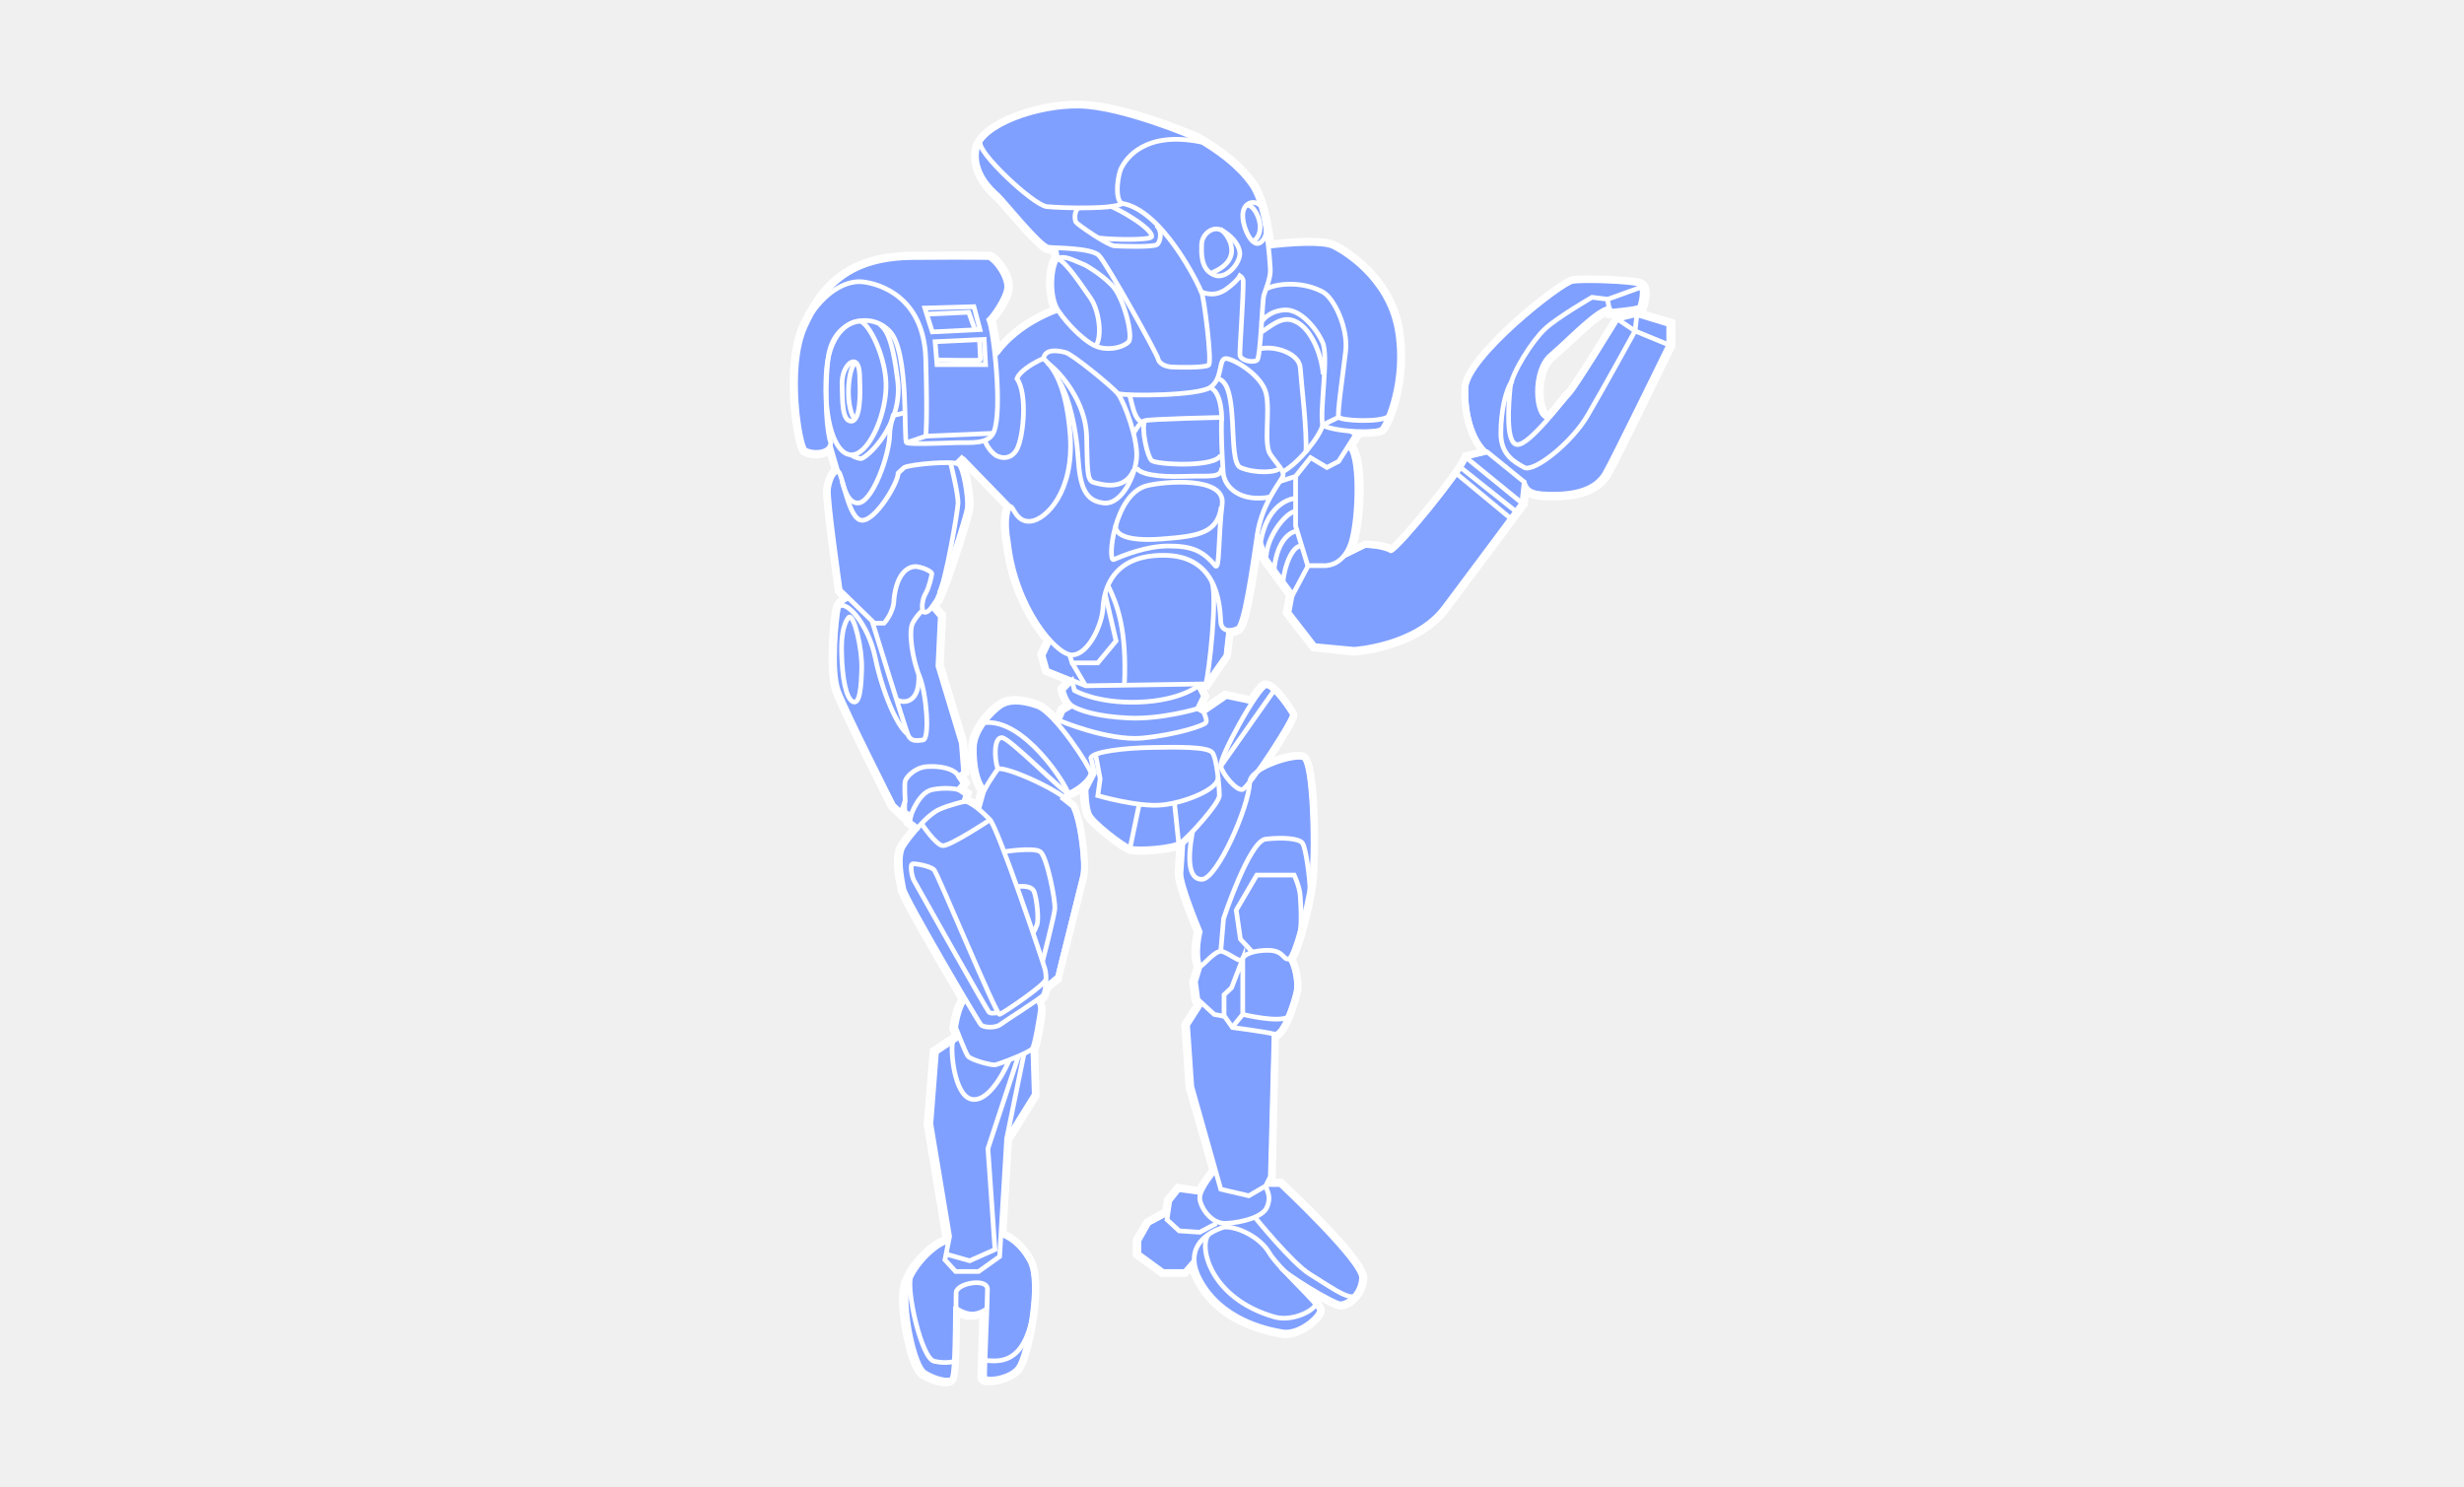
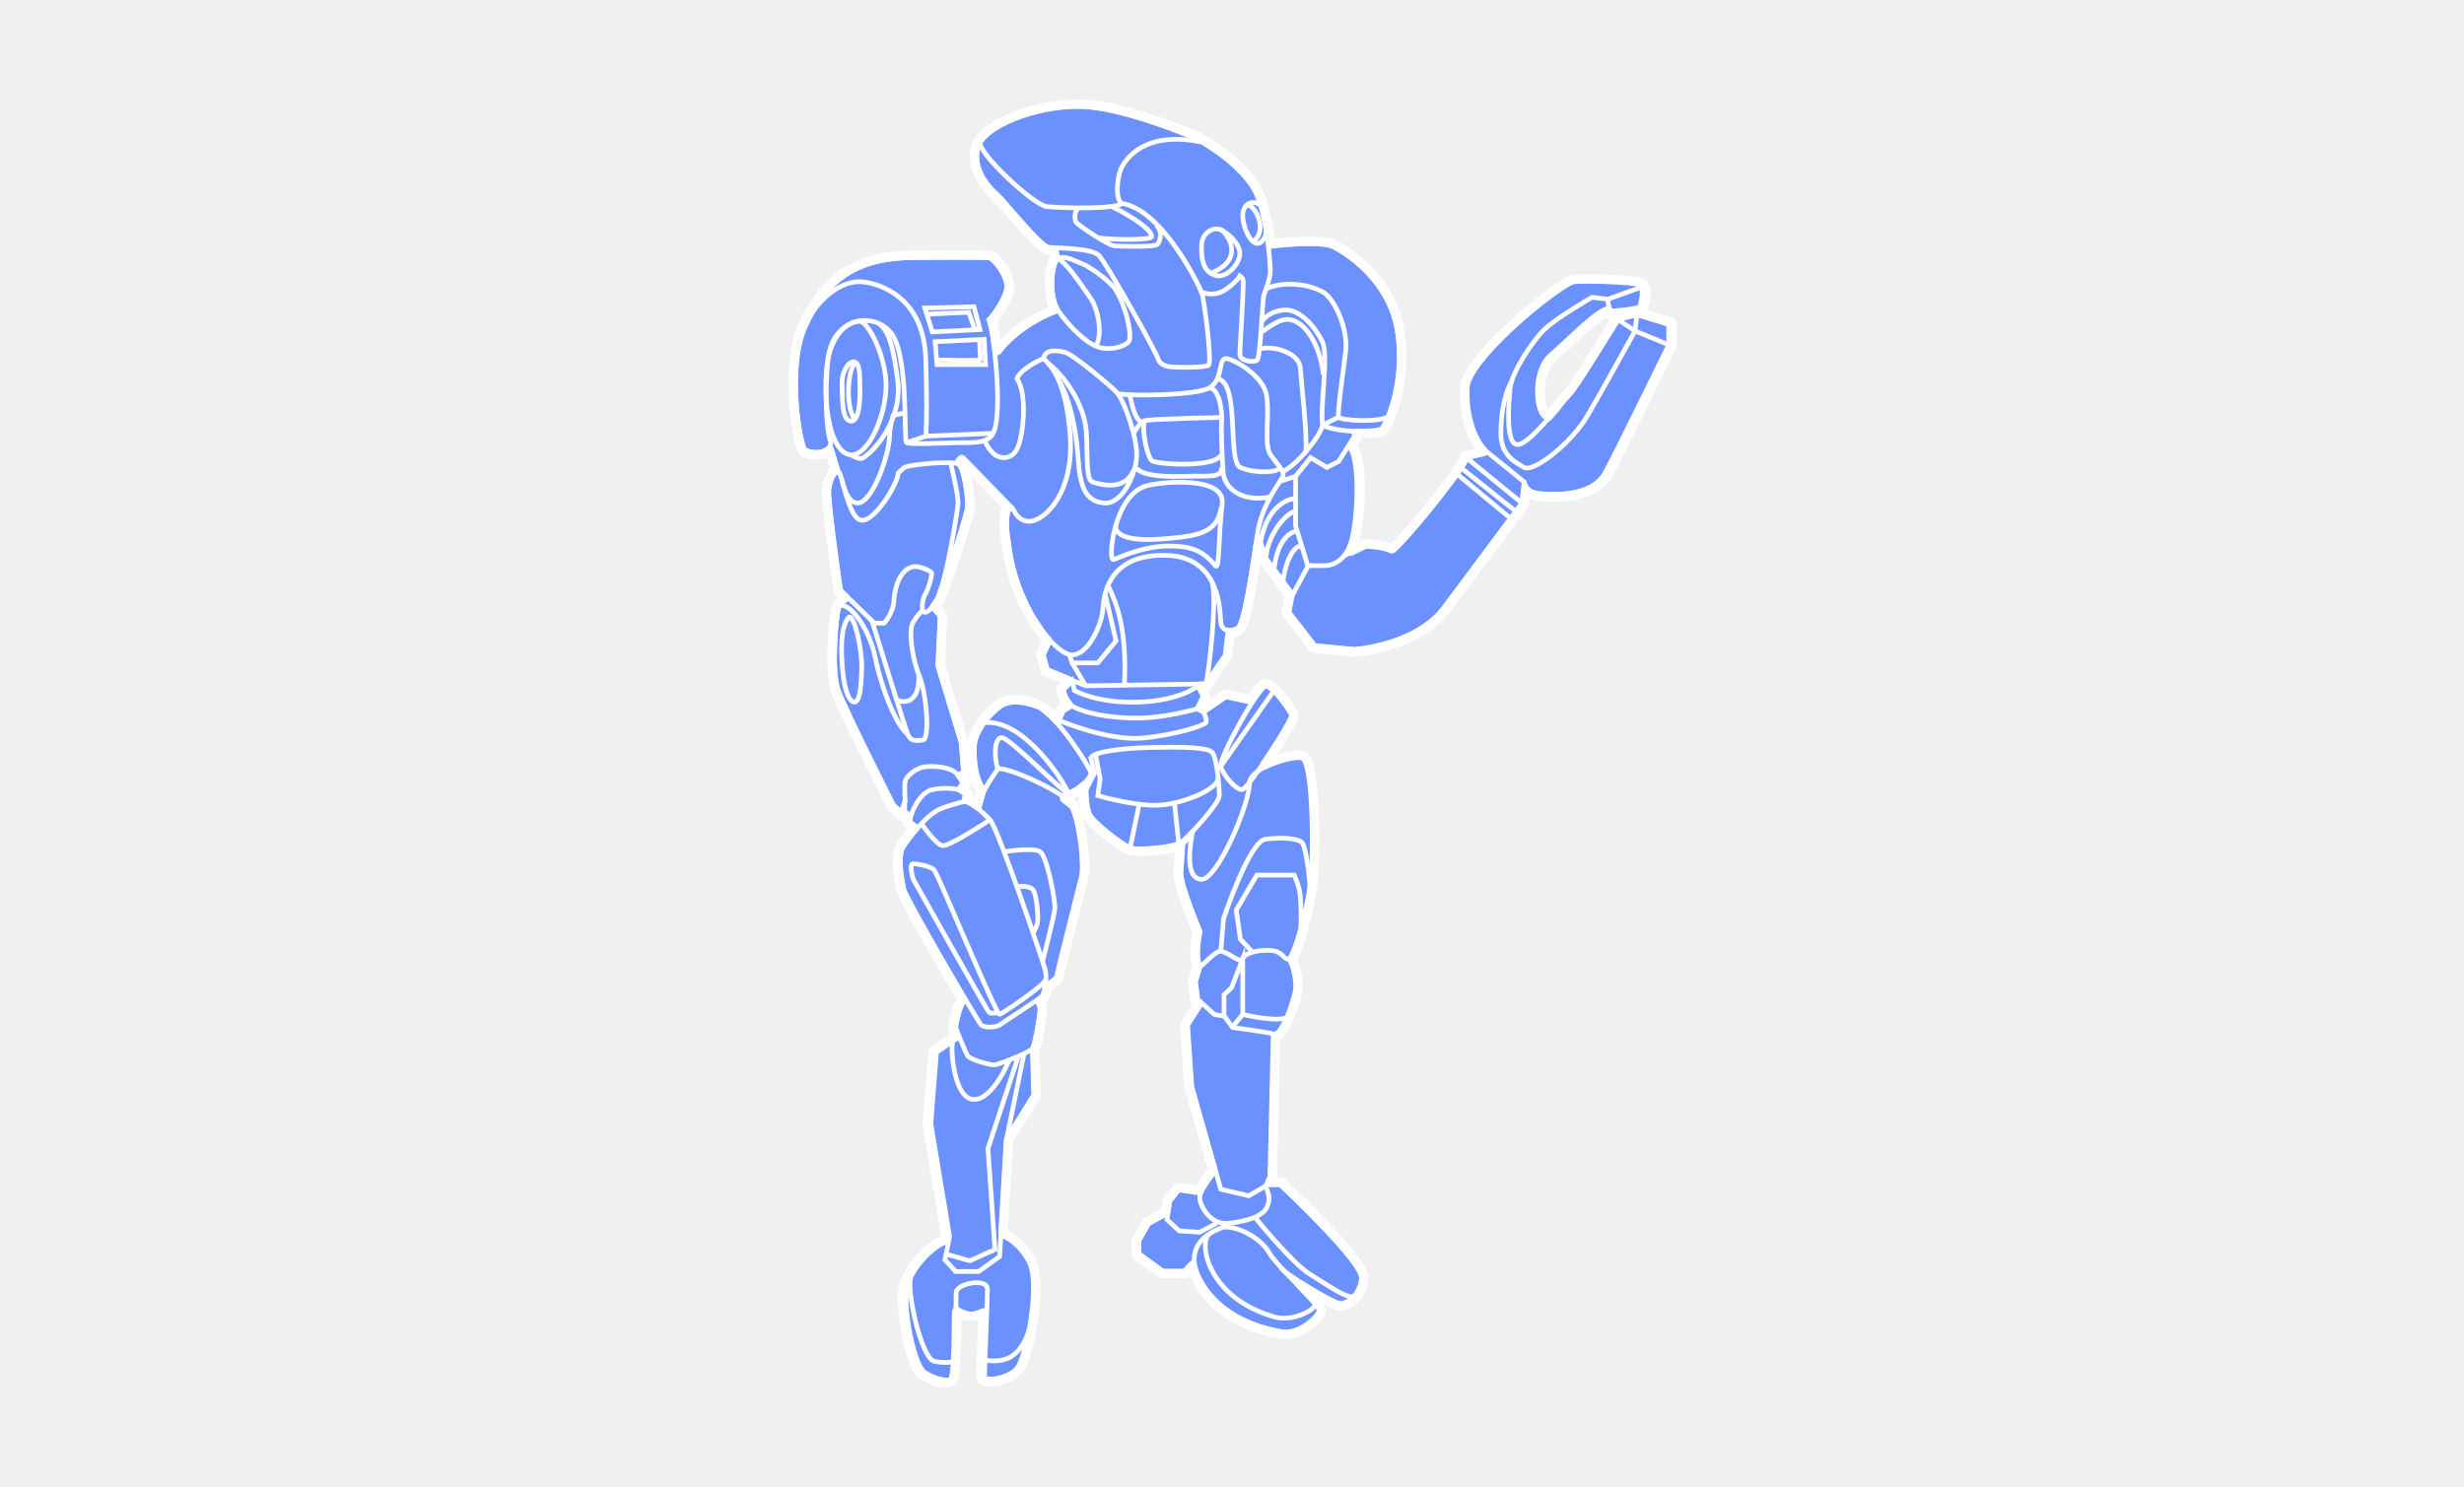
<svg id="bp-614" viewBox="0 0 527 318">
  <style type="text/css">
- 		.st0{fill:#80a0ff;stroke:#fff;stroke-width:1.5;stroke-miterlimit:10;}
+ 		.st0{fill:#6b90ff;stroke:#fff;stroke-width:2;stroke-miterlimit:10;stroke-linejoin:round;}
		.st1{fill:none;stroke:#fff;stroke-miterlimit:10;}
</style>
  <g>
    <path class="st0" d="M228.3,170.1C228.4,170.1,228.4,170.1,228.3,170.1c1,0,2.7-1.1,3.8-2.1l-0.4,0.8l0,0.1c0,0.1,0,3.5,0.7,5.3   c0.7,1.9,7.7,7.2,9.2,7.7c0.4,0.1,1.2,0.2,2.2,0.2c2.7,0,6.9-0.4,8.6-1.3c-0.1,1-0.3,3.9-0.4,5.8c-0.2,2.4,3.4,11.1,4.1,12.7   c-0.2,0.9-1.1,5,0,7.5l-1,3.2l0.5,4.1l0.7,0.6l-2.9,4.5l0.9,13.3l5.1,17.8c-0.5,0.7-2.1,2.7-2.9,4.4l-4.6-0.7l-2.2,2.7l-0.4,2.5   l0,0l-4,2.2l-2.3,3.9v3.1l5.5,4h5l1.5-1.6c0.2,1,0.5,2,1.1,3.1c4.2,8.2,13.1,10.7,18,11.5c0.3,0,0.5,0.1,0.8,0.1   c2.1,0,4.3-1.2,5.8-2.5c0.5-0.4,1.9-1.7,1.9-2.7c0-0.8-1.2-2.1-4.4-5.4c3.4,2.2,7.5,4.5,8.5,4.5c1.6,0,4.8-2.1,5-6   c0.2-3.7-15.8-18.7-17.6-20.4l-0.1-0.1h-2.4l0.5-1l0.7-30.2c0.2,0,0.3-0.1,0.5-0.2c2-1.3,3.9-7.8,4.2-9.3c0.4-1.9-0.3-5.5-1.2-7   c1.6-2.2,3.9-11.5,4.5-16.2c0.6-4.6,0.8-26.4-2.1-27.3c-1.5-0.5-5.3,0.5-8.2,1.9c2.3-3.3,4.6-7.1,5.4-8.6c0.9-1.7,0.9-2,0.8-2.3   c-0.2-0.4-3.9-6.4-6-6.4c0,0,0,0-0.1,0c-0.3,0-0.8,0.2-1.8,1.6c-0.4,0.5-0.8,1.1-1.3,1.8l-5.5-1.2l-4.7,3.2l-0.6-0.3l1.2-2.5   l-1.1-2.1l1.3,0l4.4-6.4l0.6-5c0.6,0,1.2-0.2,1.8-0.5c1.3-0.6,2.5-6.7,4.2-18.4l1.2,3.3l5.5,7.5l-0.7,3.8l5.8,7.5l8.7,0.9   c0.5,0,13.4-1,19.6-9.1c6-8,16.6-22.2,16.7-22.4l0.1-0.1l0.3-3c0.9,1.1,2.5,1.4,5.8,1.4c0.3,0,0.6,0,1,0c5.2-0.1,8.9-1.7,10.7-4.6   c1.6-2.6,13.2-26.6,13.7-27.6l0.1-0.1V69l-7.3-2.2l-4.5,1.1l-0.1,0.2c-2.5,4-9.1,14.8-10.3,15.9c-0.3,0.3-1,1.1-1.8,2.1   c-0.6,0.8-1.5,1.9-2.5,3l0-0.2c-0.4,0-0.9-0.6-1.2-1.6c-1-2.9-0.6-8.6,2.2-10.9c1.2-1,2.5-2.2,3.9-3.5c2.9-2.7,6.2-5.8,8.1-6.3   l0.1,0.7l0.5,0c6.5-0.5,6.7-1.1,6.8-1.4c0.2-0.5,1.5-4.6-0.5-5.4c-1.6-0.7-12.2-1-14.5-0.7c-2.9,0.5-23,16.6-23.2,23.2   c-0.2,5.7,1.4,10.9,4,13.6l-3.9,0.9l-0.1,0.3c-1.2,3.2-13.3,17.9-15.6,19.6c-2.2-1-5.5-1-5.6-1h-0.1l-3.1,1.5   c0.2-0.4,0.4-0.9,0.6-1.5c1.6-4.9,2.3-18.4-0.4-21l1.5-2.4l-0.5-0.3c0.6,0,1.1,0,1.6,0c2,0,3.6-0.2,4.1-0.6   c1.3-1.1,5.4-10.9,3.5-21.8c-2.2-12.3-13.6-17.8-14-18c-2.6-1.2-10.4-0.5-13.5-0.1c-0.5-4.3-1.6-10-3.7-13   c-2.5-3.5-6.4-6.8-11.8-9.9c-0.8-0.4-16-6.9-25.3-7c-9.2-0.2-21.3,4.2-22.4,9.5c-0.7,3.5,0.9,7.2,4.5,10.4c0.4,0.3,1.5,1.6,2.7,3   c4.7,5.4,7.3,8.2,8.5,8.3c0.3,0,0.6,0,1.1,0.1l0.3,1.5c-0.3,0.3-0.6,0.9-0.8,1.8c-0.6,2.3-0.7,6.5,0.7,9.3   c-1.9,0.7-8.2,3.4-12.3,8.8c-0.3-2.9-0.8-5.4-1.1-6.5c1-1.1,3.6-4.6,3.7-7c0.2-2.6-2.5-6.3-4.1-6.9l-0.2,0c0,0-3.5-0.1-16.4,0   c-10.6,0.1-17.3,3.7-21.9,12c0,0,0,0.1-0.1,0.1l0,0c-0.5,0.9-1,1.9-1.5,3c-4,9-1.1,25.9,0.1,26.9c0.5,0.4,1.6,0.7,2.7,0.7   c0.7,0,1.4-0.1,2-0.4c0.4-0.2,0.6-0.4,0.9-0.6l1.3,4.3c-0.1,0-0.1,0-0.2,0.1c-1.1,0.7-1.6,3.2-1.7,3.9c-0.3,2.1,2.2,19.7,2.5,21.7   l0,0.2l1.4,1.4c-0.7,0.4-1.6,1.1-1.9,2.3c-0.5,1.8-1.6,13.4,0,17.8c1.6,4.3,11.4,23.7,11.8,24.5l2.2,2.1l0.2-0.6l1.2,0.8l-0.2,1.2   l1.5,1.2c-0.8,1-2.8,3.4-3.2,4.5c-0.8,2.5-0.1,6.1,0.3,7.9c0.1,0.3,0.1,0.5,0.1,0.7c0.2,1.5,8.3,15.4,13.1,23.5   c-1.3,1.5-1.9,5.5-2,6l0,0.1l0,0.1c0.1,0.2,0.3,0.8,0.6,1.6l-4.8,3.2l-1.3,15.7l4,24l-0.1,0.7c-2.7,0.6-8.5,6-9.1,10.9   c-0.5,4.6,1.6,16.4,4.1,18c1.7,1.1,3.6,1.7,5,1.7c0.5,0,1-0.1,1.3-0.3c0.7-0.4,1-2.7,1.1-14.8c0.7,0.4,1.8,0.9,2.9,0.9   c0.1,0,0.2,0,0.4,0c0.9-0.1,1.7-0.4,2.3-0.7c0,1.3-0.1,2.7-0.1,4.1c-0.2,5.7-0.3,9.2-0.3,9.7c0,0.2,0.1,0.6,0.8,0.8   c1.5,0.4,5.7-0.4,7.4-2.6c2-2.7,5.2-18.4,2.5-23.3c-2.2-4-5-5.4-6-5.7l1.2-20l5.9-9.5l-0.3-9.8c0.7-1.4,1.6-7.5,1.6-8.1   c0.1-1-0.2-1.8-0.5-2.3c0.5-0.4,0.8-0.6,0.9-0.8c0.2-0.3,0.5-1.1,0.6-1.9l2.5-2.1l0-0.2c0-0.2,4.8-19.3,5.4-21.7   c0.6-2.6-0.5-12.2-2.2-15.2l-1.9-1.5L228.3,170.1z M205.7,98.3l9.8,10.1c-0.7,1.1-1,3.9-0.3,7.7c1,9.1,5.1,16.7,8.8,20.9l-1.4,3   l1,3.6l4.9,2l-1.6,1.7l0,0.2c0,0.1,0.4,2,1.5,3.2l-1.4,0.9l-1,2.3c-1.5-1.6-3-2.9-4.2-3.3c-3.7-1.3-6.4-1.3-8.2,0.1   c-1.5,1-5.7,5-5.8,9.2c-0.1,3.5,0.5,7.5,2.1,9.1l-0.9,3.3c-0.8-0.6-1.6-1.1-2.3-1.3l0.4-1.3l-1.4-1l1-1.2l-1-1.6l0.9-0.6l-0.5-6.6   l-5-16.5l0.5-10.7l-1.6-1.8c0.1-0.2,0.3-0.4,0.4-0.6c0.1-0.2,0.2-0.4,0.4-0.5c0.2-0.2,0.4-0.9,0.8-1.8c0.1-0.3,0.3-0.7,0.5-1.2   c2-5.3,5.3-15.6,5.4-17.2c0.1-1.8-0.7-8.7-2.2-9.7L205.7,98.3z" />
  </g>
  <g>
    <path class="st1" d="M255.9,29.7c-0.8-0.4-15.9-6.8-25-7c-9.1-0.2-20.9,4.1-21.9,9.1c-1,5,3.1,8.8,4.4,9.9   c1.3,1.2,9.2,11.1,10.9,11.2c1.7,0.2,8.9,0.1,10.7,1.7c1.7,1.7,12.6,21.3,12.7,22.2c0.2,0.9,1.4,1.6,2.8,1.7c1.4,0.1,7.2,0.2,8-0.4   s-1-14.4-1.5-15.6c2.3,0.8,3.9,0.3,5.2-0.6c1.3-0.9,2.6-2.1,3-2.9c0.3,0.2,0.7,0.6,0.7,1.2c0,4.3-0.8,14.7-0.7,15.8   c0.2,1.2,3,1.7,3.7,1c0.7-0.7,1.1-12.8,1.4-13.8c0.3-1,1.5-3.8,1.4-5.5c-0.1-1.7-0.7-13.5-4.1-18.2   C264.8,35.5,260.4,32.3,255.9,29.7z" />
    <path class="st1" d="M257,62.6c-0.7-1.9-8.5-17.8-17.1-19.1c-1.5-0.9-0.9-6.1,0-7.7c1-1.9,5-7.9,17.1-5.4" />
    <path class="st1" d="M209.7,30.4c-1,1.9,11.3,13.5,14.2,13.8c2.9,0.3,15.6,0.7,16.3-0.9" />
    <path class="st1" d="M230.8,44.4c-1.2,0.8-0.9,2.6-0.7,3.1c0.3,0.5,6.8,5,8.3,5.1s8.4,0.3,9.1-0.3c0.7-0.6,1.2-2.9-0.2-4.1" />
    <path class="st1" d="M237.4,44.1c1.7,0.5,9.4,4.9,8.9,6.6c-0.7,0.7-8.2,0.6-11.3,0.2" />
    <path class="st1" d="M257,52.3c0.1-2.2,2.2-3.8,3.9-3.2c1.7,0.6,4.8,3.4,4.2,5.8c-0.6,2.4-3.2,4.7-5.2,4S256.8,56.5,257,52.3z" />
    <path class="st1" d="M261,49c1.4,0.8,5.5,6.3-1.7,9.3" />
    <path class="st1" d="M269.7,44.1c-1.5-1.6-3.9-0.7-3.9,2s2.1,7.2,3.9,5.7c1.7-1.5,1-3.5,0.8-4.6" />
    <path class="st1" d="M266.4,44.1c1.6-1.4,5.2,5.4,1.5,7.6" />
    <path class="st1" d="M232.1,56.7c-2.9-1.2-4.5-2.1-5.8-1.4c-1.3,0.7-2.2,7.8,0,11.1c2.2,3.3,6.3,7.3,8.8,7.9   c2.5,0.7,5.3-0.1,6.3-1.2s-1-9.4-3.5-12S232.1,56.7,232.1,56.7z" />
    <path class="st1" d="M225.8,53.1l0.4,2.2c2.1,1,5.2,5.9,7,8.4c1.8,2.5,2.7,8.3,1.1,10.4" />
    <path class="st1" d="M226.2,66.4c0,0-8.1,2.6-12.9,9.1" />
    <path class="st1" d="M271.3,52.7c4.8-0.6,11.5-1,13.7,0c2.2,1,11.8,6.7,13.8,17.7c2,11-2.3,20.5-3.3,21.4c-1,0.9-9.5,0.7-12.6-0.8   c-0.7-2.9,1.3-14.8,0-17.7c-1.3-3-4.7-7.1-8-7c-3.3,0.1-5.1,2.3-5.1,2.7" />
    <path class="st1" d="M270.8,61.8c2.8-1.4,8.3-1.5,12.2,0.7c2.4,1.4,5.4,7.8,4.8,12.7c-0.6,5-1.8,13.2-1.5,14   c0.3,0.8,8.5,1.2,10.5,0" />
    <path class="st1" d="M269.9,71c3-2.1,5.1-3.8,8.1-1.7c3,2.1,4.8,7.5,5,10.8" />
    <path class="st1" d="M269.6,74.6c3.1-0.7,8.3,1,8.5,4.1c0.2,3.1,1.5,13.6,1.2,18.1" />
    <path class="st1" d="M258.8,82.9c2.9-1.9,1.7-6.4,3.5-6.2s7.6,3.6,8.5,7.5c0.9,3.9-0.6,10.8,0.9,13c1.5,2.2,3,3.5,2.7,4.6   s-4.5,5.7-5.5,12.6c-1,6.8-2.8,19.4-4.2,20c-1.4,0.7-3.4,0.8-3.6-1.3s0.1-14-11.7-14.3c-11.8-0.3-13.3,7.7-13.5,11.3   c-0.2,3.6-3.2,10.1-6.7,10c-3.5-0.1-12-10.3-13.5-24c-0.9-4.8-0.1-7.4,0.4-7.7c0.6-0.3,1.2,3.5,4.4,3.1c3.2-0.4,9.2-6.2,8.4-18.3   c-0.9-12.1-4.3-15.1-5.7-16.5c0.3-2.2,3.2-1.7,4.7-1.3c1.5,0.4,9.6,7,11.2,8.8C241.6,84.8,256.3,84.6,258.8,82.9z" />
    <path class="st1" d="M258.8,82.9c2.5,0.9,2.5,6.4,2.5,6.4s-15.4,0.3-16.5,0.7c-1.1,0.4-2.3,2.6-2.3,2.6" />
    <path class="st1" d="M239.1,84.2c1.5,2.1,4.3,9.8,4,13.7s-3.2,10.1-7,9.7c-3.9-0.4-5.1-3.3-5.5-9.5s-1.8-12.6-3.9-16.3" />
    <path class="st1" d="M224,77.6c3.2,2.3,8.2,8.7,8.4,15.6c0.2,6.9,0,9.6,1.5,10c1.5,0.4,6.7,2,8.6-2.7" />
    <path class="st1" d="M260.4,81c4.9,0.8,2,17.7,4.9,19c2.9,1.3,8,1.2,8.5,0" />
    <path class="st1" d="M261.3,89.3c-0.2,3.3,0.1,8.3,0.3,11.6c0.2,3.7,4.2,6.6,10.1,5.4" />
    <path class="st1" d="M243.1,100c0.5,1.4,4.4,2.1,10.1,1.9c5.7-0.2,8,0.5,8.1-1.9" />
    <path class="st1" d="M244.8,90.1c-0.7,1.9,0.6,7.5,1.5,8.4c0.9,0.9,13.9,1.6,14.8-1.2" />
    <path class="st1" d="M241.6,84.5c0.7,2.6,1,4.8,2.4,5.7" />
    <path class="st1" d="M223.1,76.7c-3.1,1.4-5.2,3.1-5.6,4.3c2.3,3.2,1.4,12.5,0,15.1s-4,1.8-4.8,1.1c-1.5-1.2-2.2-3.2-2.2-3.2" />
    <path class="st1" d="M274.4,100.9c3.5-1.9,8-7.7,8.5-10l3.3-1.6" />
    <polyline class="st1" points="290.1,92.7 286.3,98.7 283.8,100 280.3,97.9 277.1,101.9 273.7,103  " />
    <path class="st1" d="M288.3,95.5c2.6,1.1,2.3,15.4,0.6,20.7c-1.8,5.3-5.9,4.8-5.9,4.8l-3.2,0l-3.3,6.2l-5.6-7.6l-1.9-5.2" />
    <polyline class="st1" points="277.1,101.9 277.1,112.5 279.7,121  " />
    <path class="st1" d="M277.1,106.6c0,0-5.9,0.2-7.5,9.5" />
    <path class="st1" d="M277.1,109.4c-1.7,0-5.9,4.7-6.3,9.6" />
    <path class="st1" d="M277.4,113.6c-2.1,0.3-4.4,2.9-4.9,8.3" />
    <path class="st1" d="M278.4,116.8c-1.8-0.2-3.6,3.7-4,7.7" />
    <path class="st1" d="M238.2,119.7c-1.4,0.6,0-14,7.1-15.8c3.5-0.9,16.8-2.1,16.1,3.9c-0.9,7.5-0.5,14.4-1.5,13.2   c-2.7-3.3-5.2-4.2-10-4.2C245.2,116.8,240.3,118.8,238.2,119.7z" />
    <path class="st1" d="M238.7,112.2c-0.5,1.9,1.8,3.7,9.7,3.1c7.9-0.6,12-1.2,12.8-6.9" />
    <polyline class="st1" points="224.6,137 223.1,140.2 224,143.4 232.2,146.7 257.9,146.3 262.2,140.2 262.8,134.8  " />
    <polyline class="st1" points="236.4,127.2 238.7,137.1 234.8,141.8 229.3,141.8 228.8,140.2  " />
    <path class="st1" d="M259.2,124.5c1.2,3.2-0.6,19.4-1.3,21.8" />
    <path class="st1" d="M237,125.3c2,4.1,4,9.4,3.5,21" />
    <line class="st1" x1="232.2" y1="146.7" x2="229.3" y2="141.8" />
    <path class="st1" d="M256.3,146.7l1.1,2.2l-1.3,2.7c0,0-7.6,2.3-14.6,2c-7-0.3-10.8-1.7-12.2-2.6s-1.9-3.4-1.9-3.4l1.9-2l0.5,2.1   c0,0,4.7,2.8,13.7,2.5C252.5,149.9,256.3,146.7,256.3,146.7z" />
    <path class="st1" d="M261.1,163.9c-0.4-1.8,8.1-17.1,9.7-17.2c1.6-0.1,5.2,5.3,5.6,6.1c0.4,0.8-9.4,15.9-10.7,16.1   C264.4,169.1,261.5,165.7,261.1,163.9z" />
    <line class="st1" x1="261.1" y1="163.9" x2="272.5" y2="147.7" />
    <path class="st1" d="M213.4,164.5c-0.8-2.5-0.8-6.8,0.9-6.7s13,11.7,14.1,11.8c1.1,0.1,5-2.8,4.9-4.3c-0.1-1.1-7.7-12.9-11.5-14.2   c-3.8-1.3-6.2-1.1-7.8,0c-1.6,1.1-5.5,4.9-5.6,8.8c-0.1,3.9,0.7,7.7,2.2,9C211.5,167.2,213.4,164.5,213.4,164.5z" />
    <path class="st1" d="M228.4,169.6c-0.4-1.8-9.4-16-17.9-15" />
    <path class="st1" d="M229.3,151l-1.9,1.1l-0.9,2c0,0,10.3,4.4,17.7,3.8c7.4-0.7,13.3-2.7,13.7-3.3c0.4-0.6-0.5-2.3-0.5-2.3   l-1.3-0.7" />
    <polyline class="st1" points="257.5,152.3 262.3,149 267.9,150.2  " />
    <path class="st1" d="M276.4,127.2l-0.7,3.8l5.5,7.1l8.4,0.8c0,0,13.1-0.8,19.2-8.9c6.1-8.1,16.7-22.4,16.7-22.4l0.5-4.5l-7.9-6.4   l-4.5,1.1c-1.1,3.1-14,19-16.1,20c-2.2-1.1-5.6-1.1-5.6-1.1l-4.6,2.3" />
    <line class="st1" x1="313.6" y1="97.9" x2="325.5" y2="107.6" />
    <line class="st1" x1="312.4" y1="100" x2="324.2" y2="109.4" />
    <line class="st1" x1="311.5" y1="101.3" x2="323.1" y2="110.9" />
    <path class="st1" d="M326,103.2c0.7,2,1.8,2.6,7,2.5c5.3-0.1,8.6-1.7,10.2-4.4c1.6-2.7,13.7-27.5,13.7-27.5v-4.4l-6.9-2.1l-4.1,1   c0,0-8.9,14.6-10.3,16s-8.5,11-11.1,10.8s-1.8-9.1-1.5-12.2c0.3-3.1,4.8-10.1,7.4-12.5c2.5-2.4,10.1-6.8,10.1-6.8l3.3,0.4l0.5,2.6   c0,0,6.2-0.5,6.4-1c0.2-0.6,1.2-4.2-0.2-4.8s-11.7-1-14.2-0.6c-2.4,0.4-22.6,16.3-22.8,22.7c-0.2,6.5,1.8,11.7,4.5,13.9" />
    <path class="st1" d="M323.5,81.4c-1.5,1.9-2.5,6.7-2.5,11.3s2.9,6.1,5,7.3c2.1,1.1,10.2-5.3,13.6-11.2c3.4-5.8,10.1-18,10.1-18   l0.4-3.5" />
    <path class="st1" d="M331,89.3c-2.6-0.1-3.4-10,0.7-13.4c4-3.4,9.9-9.8,12.6-10" />
    <polyline class="st1" points="357,73.8 349.7,70.8 346,68.3  " />
    <line class="st1" x1="343.9" y1="64" x2="351.1" y2="61.4" />
    <line class="st1" x1="216.1" y1="108.5" x2="205.9" y2="98" />
    <path class="st1" d="M211.5,55.1c1.4,0.6,3.9,4,3.8,6.4c-0.2,2.4-3.2,6.4-3.8,6.9c1.1,2.7,2.9,19.3,1.1,23.9   c-1.1,2.9-5.1,2.3-8.1,2.4s-9.9,0.4-10.6,0s0.6-19.1-3.5-23.7c-4.1-4.6-12.4-2.7-13.3,5.8c-0.9,8.5-0.2,15.9,0.6,17.9   c-0.2,2.6-4.4,2.3-5.5,1.5c-1.1-0.9-4-17.4,0-26.3c4-8.9,9.9-14.7,23-14.8S211.5,55.1,211.5,55.1z" />
    <path class="st1" d="M193.9,94.7l4.1-1.4c0,0,0.4-3.1,0-16.5c-0.4-13.4-10-16.1-13.4-16.5c-3.4-0.4-7.6,1.8-11,6.7" />
    <line class="st1" x1="197.9" y1="93.3" x2="212.3" y2="92.7" />
    <polygon class="st1" points="197.8,65.9 199.4,71 209.6,70.5 208.3,65.6  " />
    <polyline class="st1" points="198.2,67.2 207.2,66.8 208.5,70.5  " />
    <polygon class="st1" points="200,73.1 200.4,78 210.8,78 210.5,72.6  " />
    <path class="st1" d="M200.3,77c0,0,9.4,0.2,9.4,0s-0.2-4.3-0.2-4.3" />
    <path class="st1" d="M193.4,100c1.5-0.7,10.5-1.5,11.6-0.7c1.1,0.7,2.1,7.1,1.9,9.2c-0.2,2.1-5.8,18.8-6.6,19.9   c-0.8,1.2-1.6,2.6-2.5,2.6c-0.9-0.1-0.6-2.9,0.2-4.1c0.7-1.2,1.3-3.8,1.3-4.2s-1.7-1.3-3.3-1.5c-1.7-0.1-4.2,1.3-4.8,7   c0,2.8-2.1,5.1-2.1,5.1h-2.1l-7.3-7.1c0,0-2.8-19.5-2.5-21.6s1.2-3.9,2.1-3.7c0.9,0.3,2.1,10.2,5,10.4c2.9,0.2,7.8-8,7.8-10.1   L193.4,100z" />
    <path class="st1" d="M203.3,99c0,0,1.7,6.8,1.6,8.7s-2.6,16.5-4,19.1" />
    <path class="st1" d="M176.7,80.1c-0.5,9.8,1.8,17,5.3,17.2c3.6,0.2,7.3-7.9,7.5-14.3c0.2-6.5-3.8-14.3-5.7-14.3   C181.4,68.7,177.1,71.6,176.7,80.1z" />
    <line class="st1" x1="177.5" y1="95.1" x2="179.2" y2="100.9" />
    <path class="st1" d="M180.1,103c0.8,2.8,1.7,4.6,3.4,4.6c3,0,6.8-10.2,6.8-14.9c0-1.2,0.7-3.8,0.7-3.8l2.5-0.6" />
    <path class="st1" d="M182,97.3c0,0,1,0.7,2.1,0.8s9.1-7.1,7.9-16.7c-1.2-9.6-2.6-10.9-3.8-12" />
    <path class="st1" d="M182.7,77.4c-1.1-0.2-2.7,1.9-2.6,4.9c0.1,3-0.1,7.7,1.9,7.8c2.1,0.1,2-6.3,1.9-8.3   C183.9,79.8,183.8,77.6,182.7,77.4z" />
    <path class="st1" d="M183.1,77.6c-1.4,0.1-2.7,8.4-0.3,12.2" />
    <path class="st1" d="M181.5,127.9c0,0-1.8,0.6-2.2,2.3c-0.4,1.7-1.6,13.2,0,17.5c1.6,4.3,11.8,24.5,11.8,24.5l1.6,1.5l0.9-2.3   c0,0-0.2-3.5,0-4.3s2-2.9,4.6-3.1s5.8,0.3,6.8,2l1.1-0.7l-0.5-6.3l-5-16.5l0.5-10.6l-1.7-2" />
    <path class="st1" d="M186.5,132.8c0,0,7.1,23,7.7,24.4c0.6,1.4,1.7,1.3,3.2,1.1c1.5-0.2,0.8-9.7-0.7-13.5   c-1.6-3.8-2.4-9.8-1.5-11.5c0.9-1.7,2.2-2.8,2.2-2.8" />
    <path class="st1" d="M191.7,149.6c1.2,0.9,5.1,1.2,4.8-5.3" />
    <path class="st1" d="M179.4,129.8c1.5-1.6,6.3,3.6,7.8,10.9s4.7,14.8,7,16.4" />
    <path class="st1" d="M181.6,132c1.1-0.5,2.8,6.8,2.7,10.9c-0.1,4.1-0.4,7.9-1.9,7.2c-1.4-0.7-2.3-4.8-2.4-10.8   C179.9,133.3,181.6,132,181.6,132z" />
    <path class="st1" d="M193.5,171.3v2.3l1.3,0.9c0,0,1.7-5.1,4.7-5.6c3.1-0.6,5.4,0,5.4,0l1.1-1.3l-1.1-1.7" />
    <path class="st1" d="M194.8,174.5l-0.2,1.3l1.7,1.3c0,0,2.4-3,4.7-4s5.1-1.6,5.1-1.6l0.5-1.5l-1.6-1.1" />
    <path class="st1" d="M196.3,177.1c0,0-3,3.4-3.4,4.7c-0.9,2.8,0.3,7.4,0.4,8.3c0.3,1.9,15.9,28.5,16.5,29.1c0.6,0.7,3.2,0.7,4.1,0   c0.9-0.7,8.8-5.7,9.2-6.3c0.5-0.7,0.9-3.8,0.4-5.6s-10-30.1-11.8-32c-1.8-1.8-4.1-3.9-5.6-3.9" />
    <path class="st1" d="M223.7,209.5c-0.4,1.4-9.3,7.3-9.9,7.5c-0.7,0.2-13.3-30.2-14-30.9c-0.7-0.8-3.9-1.4-4.6-1.3s-0.1,3,0.3,3.6   c0.3,0.6,15.6,27.7,16,28.1c0.4,0.4,1.5,0.2,1.9,0.1" />
    <path class="st1" d="M197.1,176.2c0,0,3,4.5,4.5,4.7c1.5,0.2,10.1-5.5,10.1-5.5" />
    <path class="st1" d="M267.3,167.3c0.1-3,9.3-5.9,11.4-5.2c2.1,0.6,2.6,20.7,1.7,26.7s-3.6,15.9-4.7,16.3c-1.2,0.4-1.1-1.7-4.2-1.8   s-5.5,0.8-5.8,1.9c-0.2,1.1-3.3-1.7-4.6-1.7s-3.5,2.7-4.4,3.3c-1.2-2.6,0-7.5,0-7.5s-4.3-10.2-4.1-12.6c0.2-2.4,0.4-6.2,0.4-6.2   s1.1-1.2,1.9-1.7c-0.7,4.1-1,9.4,2.2,9.3C260.3,188,267.1,172.7,267.3,167.3z" />
    <path class="st1" d="M261.1,203.4l0.6-6.9c0,0,5.5-16.6,9-17c3.5-0.4,7.2-0.2,7.9,0.9c0.7,1.1,1.5,7,1.6,10" />
    <path class="st1" d="M267.9,203.7l-2.6-2.8l-0.9-6.2l4.4-7.5h8c0,0,1.2,2.5,1.3,4.6c0.1,1.9,0.5,6.7-0.4,9.1" />
    <polyline class="st1" points="256.7,206.7 255.7,210 256.2,213.8 259.7,217 261.8,217.4 261.8,212.8 263.4,211.3 265.8,205.1    265.8,217 263.5,219.8  " />
    <path class="st1" d="M275.8,205.1c0.9,0.9,1.8,4.8,1.4,6.9s-2.8,9.7-4.7,9.2c-1.9-0.5-8.9-1.4-8.9-1.4l-1.7-2.4" />
    <path class="st1" d="M265.8,217c0,0,7.4,1.8,9.6,0.6" />
    <path class="st1" d="M233.3,162.1c0.5-1.3,7.2-2.1,12.9-2.2c5.7-0.1,12.1-0.2,13.1,1.1c1,1.3,1.5,7.6,1.5,9.2s-6.4,8.7-8.2,10   c-1.7,1.2-9.4,1.7-10.8,1.2c-1.4-0.4-8.2-5.6-8.8-7.3c-0.7-1.7-0.7-5.2-0.7-5.2l1.8-3.5L233.3,162.1z" />
    <path class="st1" d="M234.3,161.3l1,5.3l-0.5,3.6c0,0,8.6,2.5,13.7,2c5.1-0.5,12.3-3.5,12-5.9" />
    <line class="st1" x1="243.6" y1="172.3" x2="241.7" y2="181.4" />
    <line class="st1" x1="251.2" y1="171.8" x2="252.1" y2="180.4" />
    <path class="st1" d="M213.4,164.5c1.6-0.7,14.3,4.9,16,7.8s2.8,12.4,2.2,14.9c-0.6,2.5-5.4,21.7-5.4,21.7l-2.5,2.1" />
    <line class="st1" x1="210.5" y1="168.9" x2="209.3" y2="173.2" />
    <path class="st1" d="M214.7,182.2c0,0,6.4-1,7.8,0c1.4,1,3.3,10.5,3.1,12.3s-2.6,11.1-2.6,11.1" />
    <path class="st1" d="M217.4,189.7c0,0,3.2-0.6,3.8,1.1c0.6,1.7,1,5.9,0.6,7s-0.9,1.9-0.9,1.9" />
    <path class="st1" d="M206.5,213.9c-1.4,1.1-2.1,5.9-2.1,5.9s2,5.2,2.6,6.1c0.7,0.9,5.1,2,5.8,1.9c0.7-0.1,7.4-2.6,8-3.5   c0.6-0.9,1.5-6.8,1.7-8.1c0.2-1.3-0.6-2.4-0.6-2.4" />
    <polyline class="st1" points="220.9,224.3 221.2,234.1 215.3,243.6 213.8,268.8 209.3,272 204.4,272 202.1,269.5 203.1,264.5    199.1,240.4 200.3,225.1 205.2,221.8  " />
    <path class="st1" d="M203.8,222.8c-0.6,1.4,0.2,12.2,4.4,12.4c4.1,0.2,7.6-8.3,7.6-8.3" />
    <line class="st1" x1="215.3" y1="243.6" x2="219" y2="225.5" />
    <polyline class="st1" points="217.8,226 211.3,245.7 212.8,267.3 207.4,269.7 202.4,268.3  " />
    <path class="st1" d="M202.9,265.6c-2.3,0-8.5,5.7-9,10.5c-0.6,4.9,1.7,16.1,3.9,17.5c2.2,1.4,4.9,2,5.9,1.4s0.7-16.5,0.8-18.5   c0.1-2,6.7-3.2,6.7-0.7s-0.7,17.9-0.6,18.8c0.1,0.9,5.4,0.4,7.2-2.1c1.8-2.5,5.1-18,2.4-22.8c-2.6-4.8-6.1-5.6-6.1-5.6" />
    <path class="st1" d="M204.4,279.7c0,0.2,2,1.5,3.7,1.4s2.9-1.1,2.9-1.1" />
    <path class="st1" d="M194.8,273.1c-1,3,2.3,17.5,5,18.1s4.4,0,4.4,0" />
    <path class="st1" d="M210.6,291c2.6,0.2,7.6,1.1,9.9-7.8" />
    <polyline class="st1" points="257,214.6 254,219.3 254.9,232.4 261.1,254.4 267.1,255.8 270.7,253.7 271.7,251.7 272.5,221.2  " />
    <path class="st1" d="M260,250.3c0,0-3.5,4.1-3.4,6c0.1,1.9,2.4,5.6,5.7,5.4s7.8-1.3,8.7-3.5s0.1-3.2-0.3-4.5" />
    <path class="st1" d="M270.8,253.4h3c0,0,17.6,16.5,17.4,20s-3,5.5-4.5,5.5s-12.2-6.6-12.7-7.7" />
    <path class="st1" d="M261.8,262.5c2.9-0.2,7.7,2.2,9.6,5.4c1.8,3.2,10.8,11.1,10.8,12.4c0,1.3-4.4,5.2-7.9,4.6   c-3.6-0.6-13.2-2.7-17.7-11.3S261.8,262.5,261.8,262.5z" />
    <path class="st1" d="M268.4,260.4c0,0,8,9.9,11.8,12.2c3.8,2.3,7.9,5.4,9.6,4.7" />
    <path class="st1" d="M258.5,264.1c-2.1,2.1-0.1,13.5,14,17.6c3.7,1.1,8.4-1.2,8.9-2.7" />
    <polyline class="st1" points="256.6,255.1 252.1,254.5 250.2,256.9 249.6,260.9 252.2,263.3 256.6,263.6 260.2,261.7  " />
    <polyline class="st1" points="249.6,259.6 245.7,261.7 243.6,265.4 243.6,268.2 248.8,272 253.4,272 255.4,269.7  " />
  </g>
</svg>
